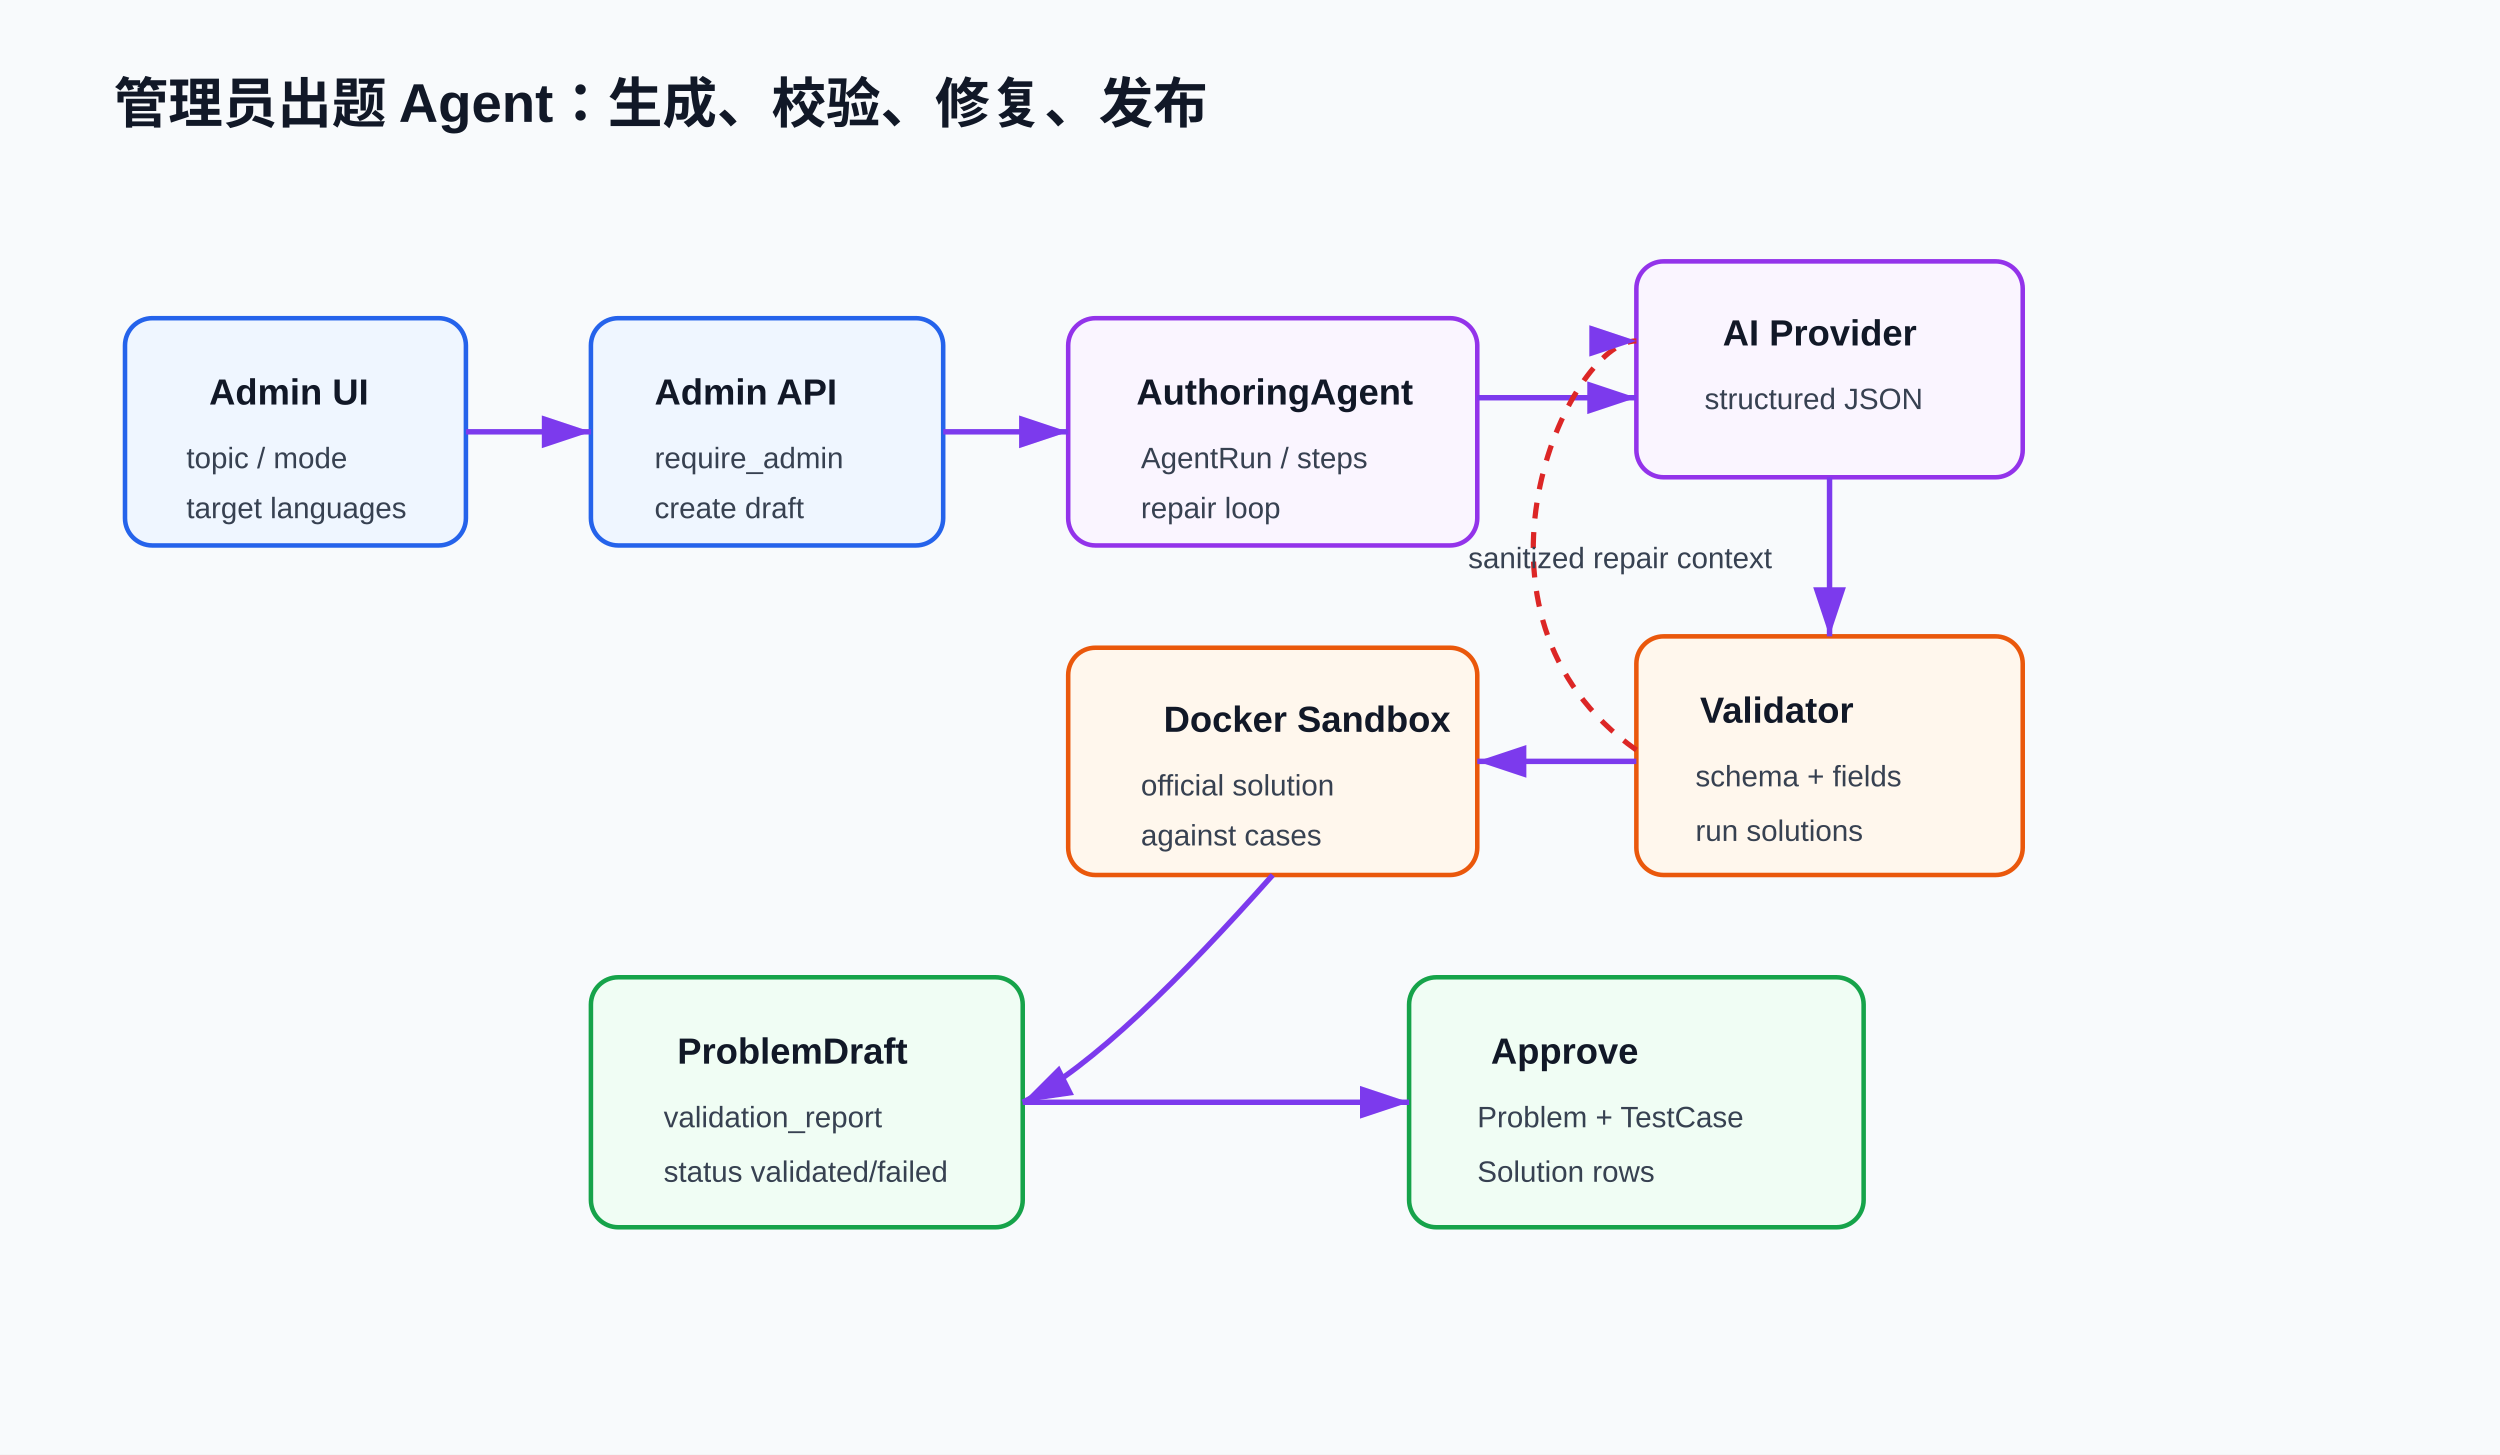
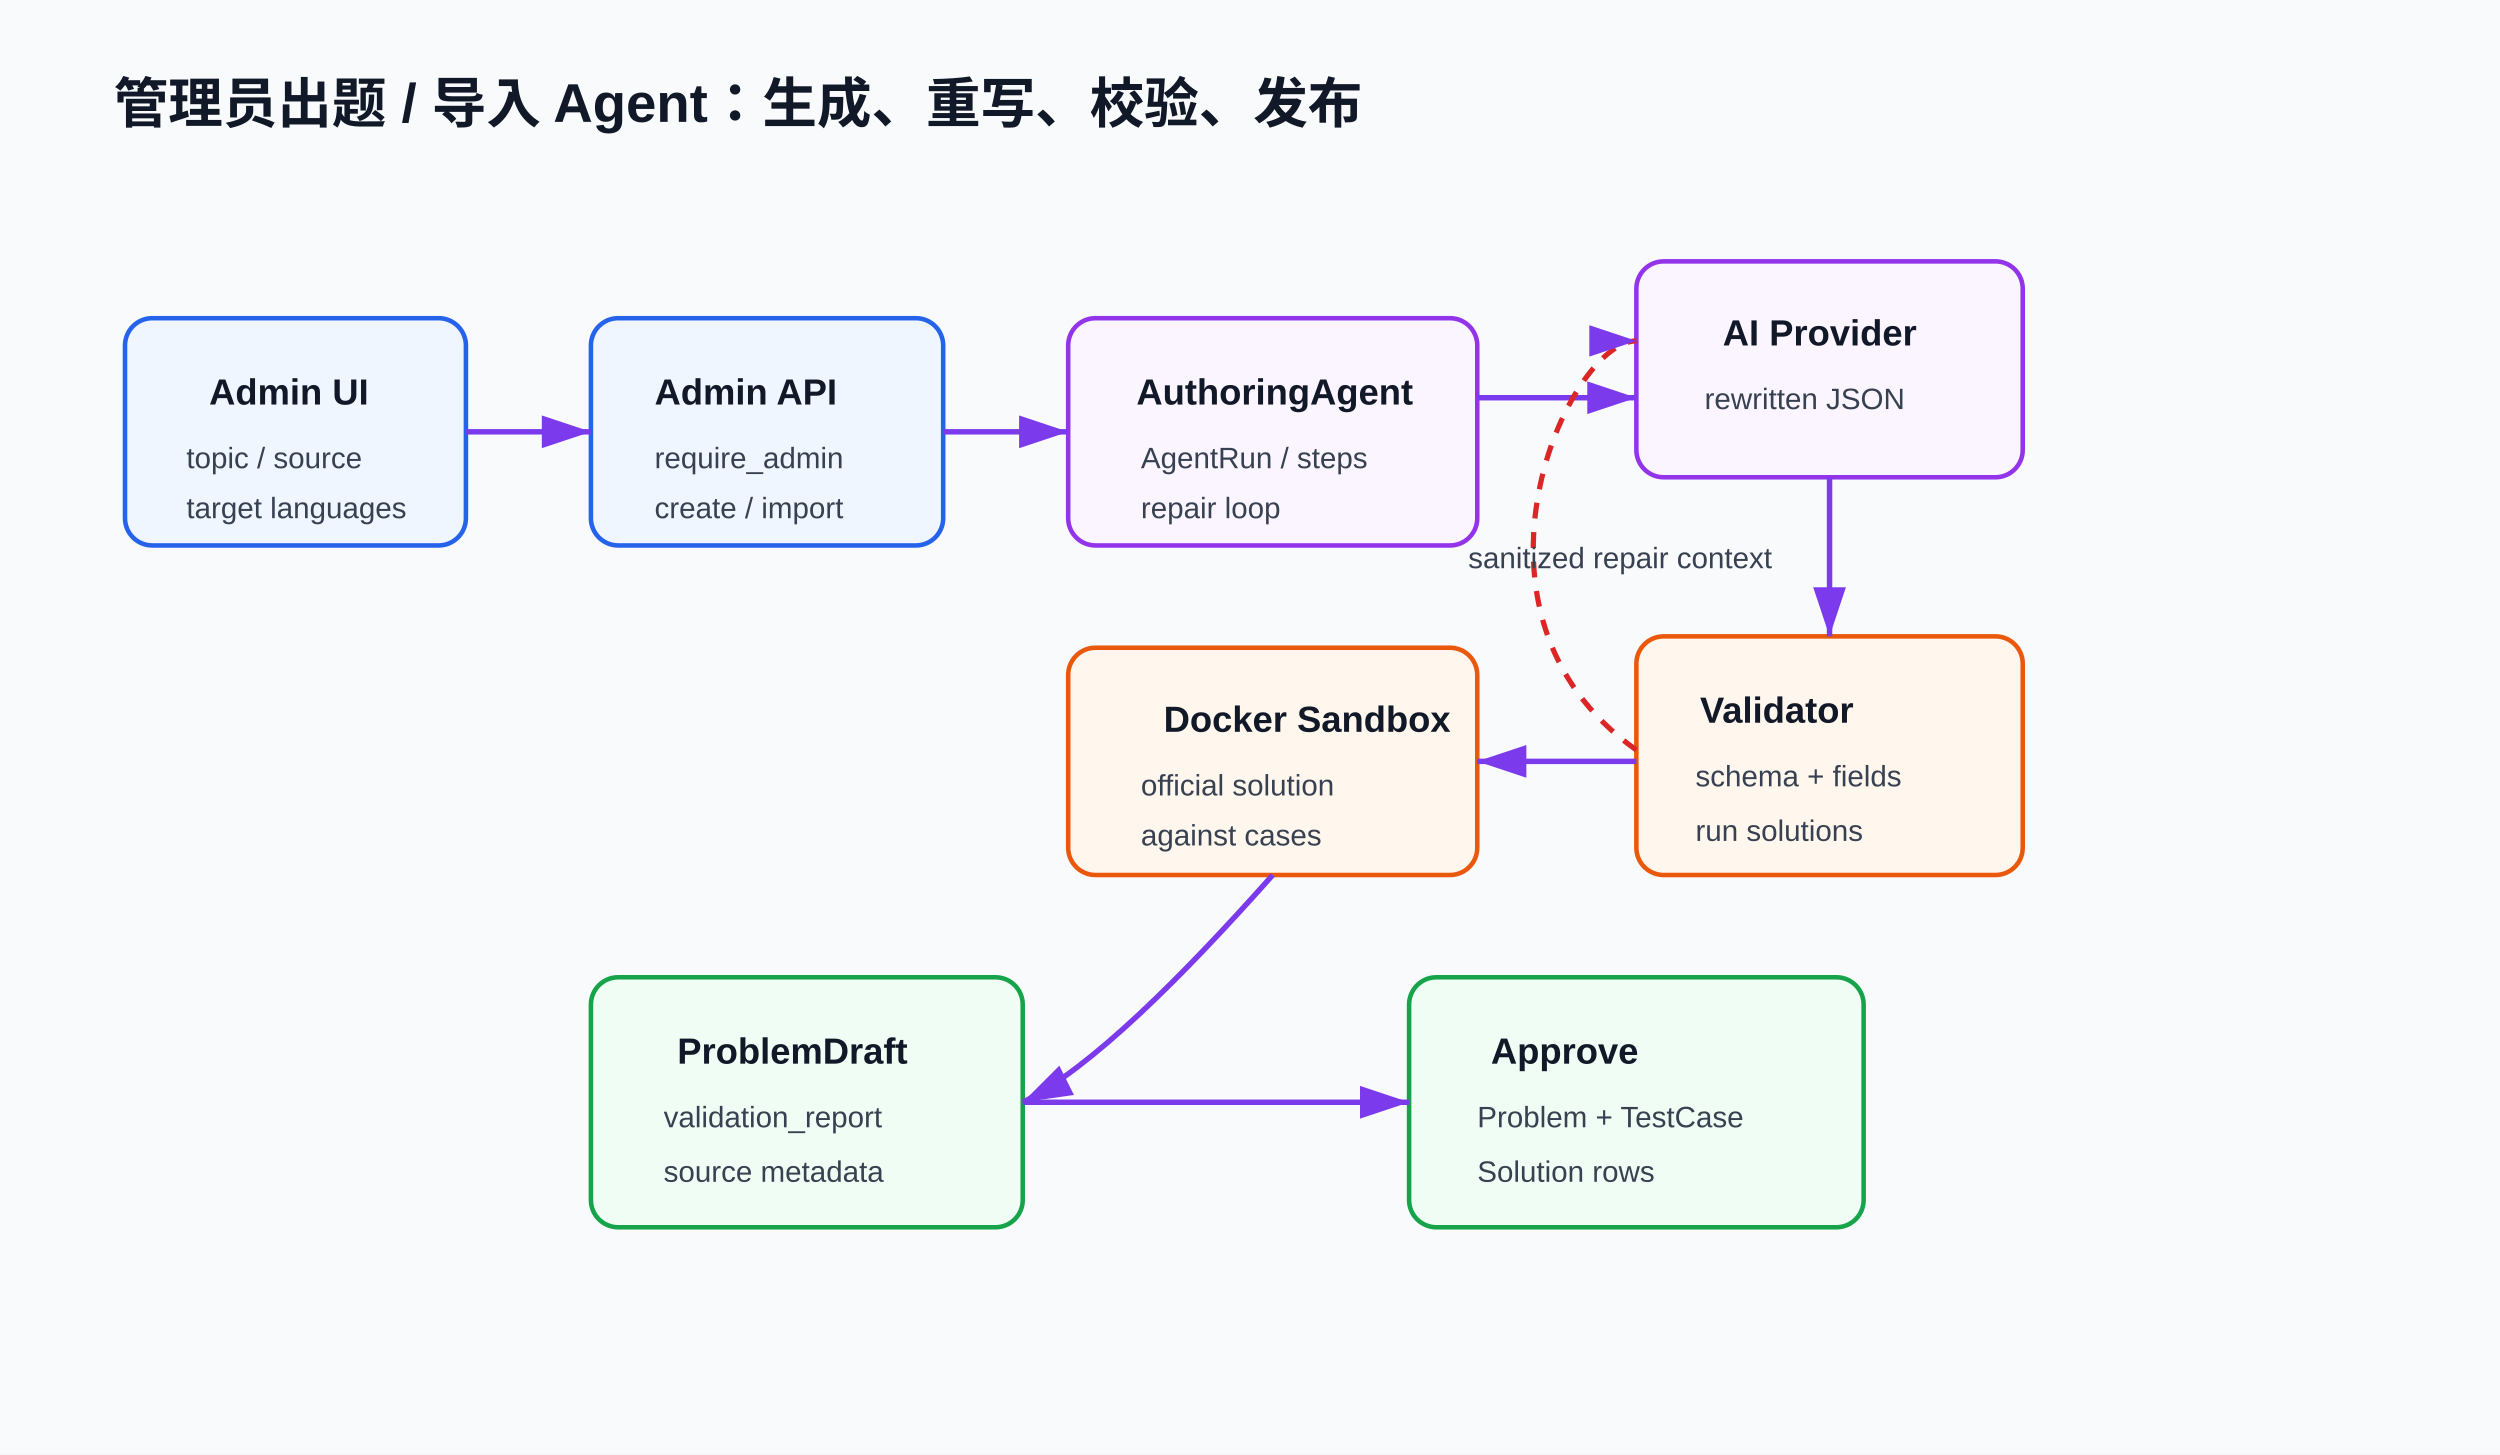
<svg xmlns="http://www.w3.org/2000/svg" width="1100" height="640" viewBox="0 0 1100 640" role="img" aria-labelledby="title desc">
  <defs>
    <marker id="arrow" markerWidth="10" markerHeight="10" refX="9" refY="3" orient="auto" markerUnits="strokeWidth">
      <path d="M0,0 L0,6 L9,3 z" fill="#7c3aed" />
    </marker>
    <style>
      .bg { fill: #f8fafc; }
      .box { fill: #ffffff; stroke: #111827; stroke-width: 2; rx: 12; }
      .admin { fill: #eff6ff; stroke: #2563eb; }
      .agent { fill: #faf5ff; stroke: #9333ea; }
      .judge { fill: #fff7ed; stroke: #ea580c; }
      .db { fill: #f0fdf4; stroke: #16a34a; }
      .title { font: 700 24px Arial, "Microsoft YaHei", sans-serif; fill: #111827; }
      .label { font: 700 16px Arial, "Microsoft YaHei", sans-serif; fill: #111827; }
      .small { font: 13px Arial, "Microsoft YaHei", sans-serif; fill: #374151; }
      .arrow { stroke: #7c3aed; stroke-width: 2.4; fill: none; marker-end: url(#arrow); }
      .loop { stroke: #dc2626; stroke-width: 2.3; stroke-dasharray: 7 6; fill: none; marker-end: url(#arrow); }
    </style>
  </defs>
  <rect class="bg" width="1100" height="640" />
-   <text x="50" y="54" class="title">管理员出题 Agent：生成、校验、修复、发布</text>
+   <text x="50" y="54" class="title">管理员出题 / 导入 Agent：生成、重写、校验、发布</text>
  <rect x="55" y="140" width="150" height="100" class="box admin" />
  <text x="92" y="178" class="label">Admin UI</text>
-   <text x="82" y="206" class="small">topic / mode</text>
+   <text x="82" y="206" class="small">topic / source</text>
  <text x="82" y="228" class="small">target languages</text>
  <rect x="260" y="140" width="155" height="100" class="box admin" />
  <text x="288" y="178" class="label">Admin API</text>
  <text x="288" y="206" class="small">require_admin</text>
-   <text x="288" y="228" class="small">create draft</text>
+   <text x="288" y="228" class="small">create / import</text>
  <rect x="470" y="140" width="180" height="100" class="box agent" />
  <text x="500" y="178" class="label">AuthoringAgent</text>
  <text x="502" y="206" class="small">AgentRun / steps</text>
  <text x="502" y="228" class="small">repair loop</text>
  <rect x="720" y="115" width="170" height="95" class="box agent" />
  <text x="758" y="152" class="label">AI Provider</text>
-   <text x="750" y="180" class="small">structured JSON</text>
+   <text x="750" y="180" class="small">rewritten JSON</text>
  <rect x="720" y="280" width="170" height="105" class="box judge" />
  <text x="748" y="318" class="label">Validator</text>
  <text x="746" y="346" class="small">schema + fields</text>
  <text x="746" y="370" class="small">run solutions</text>
  <rect x="470" y="285" width="180" height="100" class="box judge" />
  <text x="512" y="322" class="label">Docker Sandbox</text>
  <text x="502" y="350" class="small">official solution</text>
  <text x="502" y="372" class="small">against cases</text>
  <rect x="260" y="430" width="190" height="110" class="box db" />
  <text x="298" y="468" class="label">ProblemDraft</text>
  <text x="292" y="496" class="small">validation_report</text>
-   <text x="292" y="520" class="small">status validated/failed</text>
+   <text x="292" y="520" class="small">source metadata</text>
  <rect x="620" y="430" width="200" height="110" class="box db" />
  <text x="656" y="468" class="label">Approve</text>
  <text x="650" y="496" class="small">Problem + TestCase</text>
  <text x="650" y="520" class="small">Solution rows</text>
  <path class="arrow" d="M205 190 H260" />
  <path class="arrow" d="M415 190 H470" />
  <path class="arrow" d="M650 175 H720" />
  <path class="arrow" d="M805 210 V280" />
  <path class="arrow" d="M720 335 H650" />
  <path class="arrow" d="M560 385 C520 430, 480 470, 450 485" />
  <path class="arrow" d="M450 485 H620" />
  <path class="loop" d="M720 330 C635 270, 690 150, 720 150" />
  <text x="646" y="250" class="small">sanitized repair context</text>
</svg>
